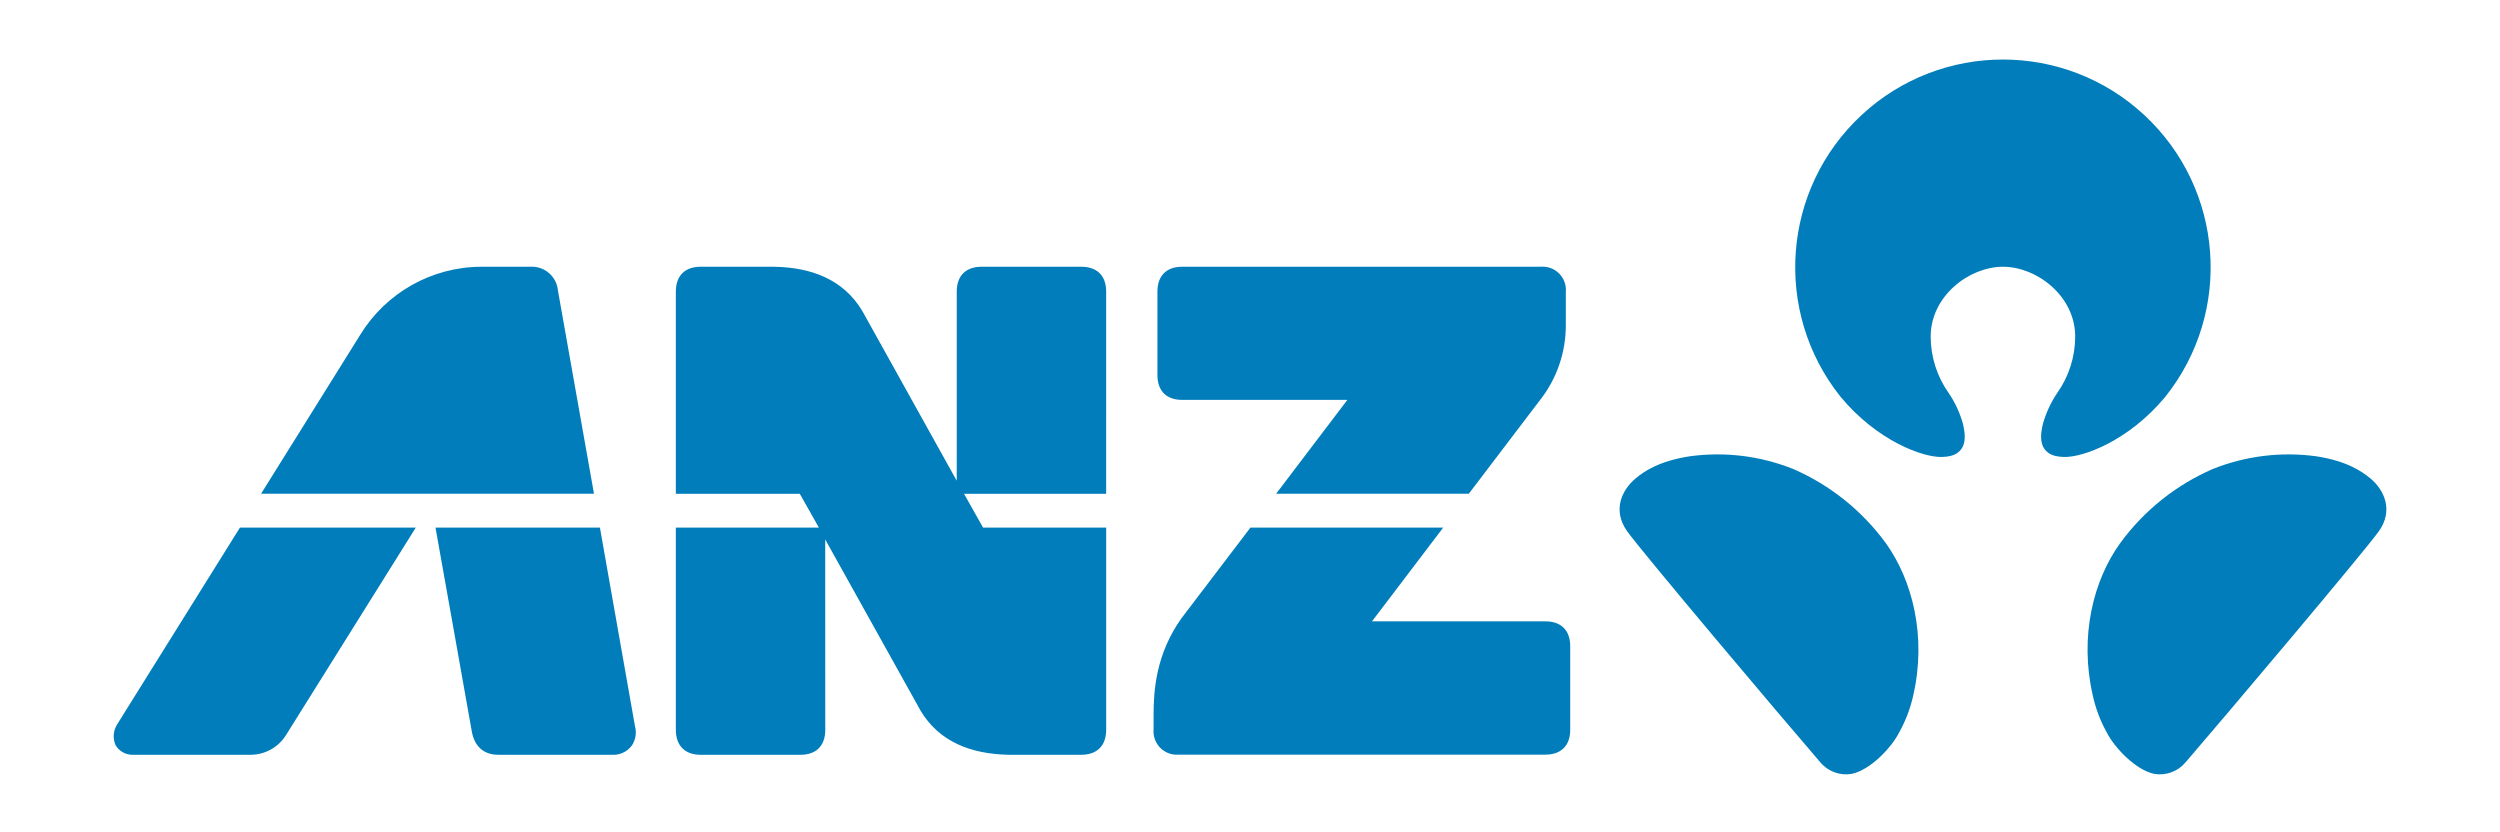
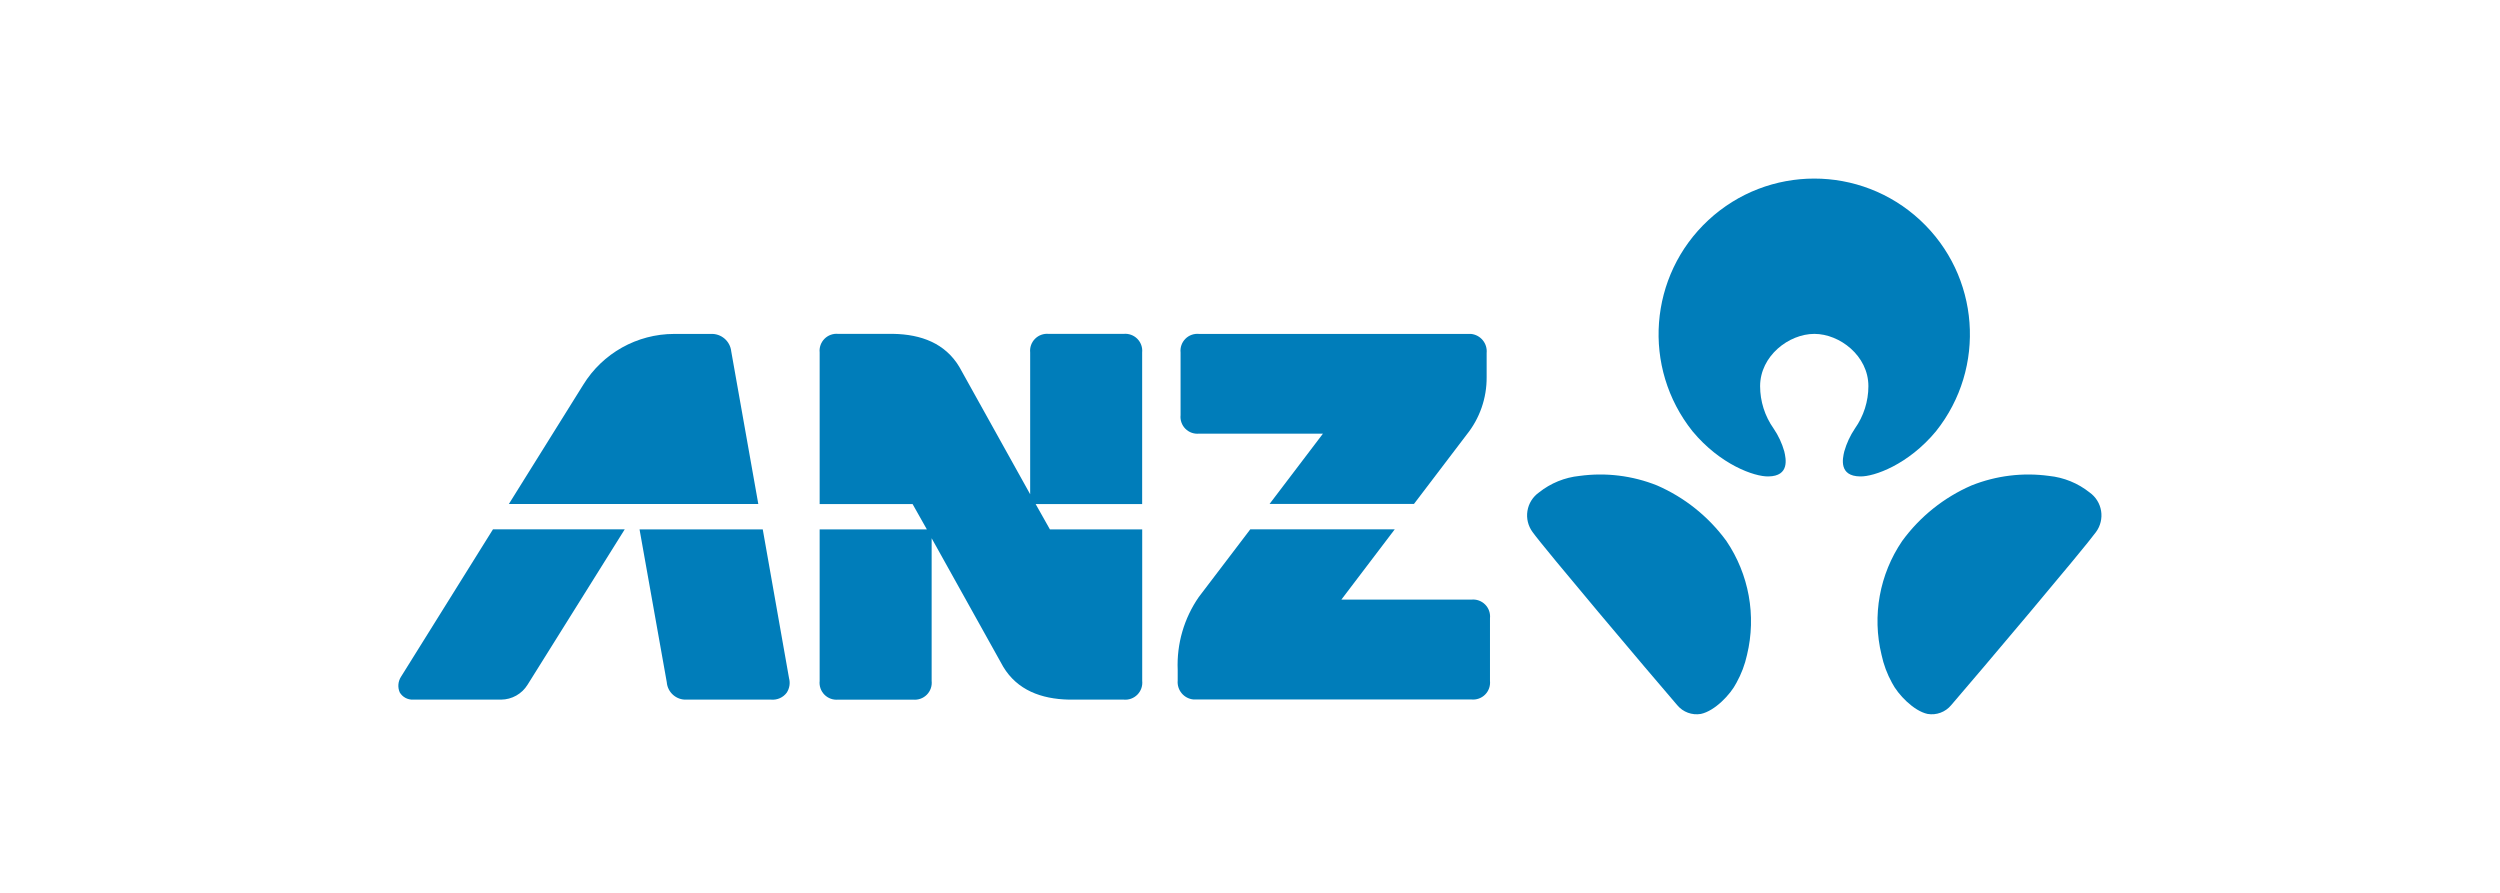
- <svg xmlns="http://www.w3.org/2000/svg" viewBox="0 0 440 146.31">
-   <path d="M352.533,46.947c5.939,0,12.7,5.156,12.7,12.277a17.242,17.242,0,0,1-3.162,9.943,18.9,18.9,0,0,0-2.505,5.384c-.408,1.7-1.3,5.808,3.721,5.876,3.269.083,11.315-2.763,17.813-10.6a36.558,36.558,0,1,0-57.169,0c6.508,7.836,14.548,10.682,17.813,10.6,5.025-.068,4.115-4.178,3.725-5.876a18.365,18.365,0,0,0-2.509-5.384,17.271,17.271,0,0,1-3.162-9.943c.015-7.121,6.766-12.277,12.735-12.277m64.635,37.24c-1.5-1.24-4.125-3.05-9.519-3.882a35.94,35.94,0,0,0-18.187,2.233,39.814,39.814,0,0,0-16.3,13.046c-4.747,6.547-7.2,16.432-4.849,26.734a23.843,23.843,0,0,0,2.462,6.567c1.4,2.762,5.111,6.62,8.356,7.316a5.912,5.912,0,0,0,5.55-2.058c6.537-7.573,31.311-36.9,34-40.645,2.637-3.722.914-7.3-1.508-9.311m-101.58-1.649a35.92,35.92,0,0,0-18.182-2.233c-5.394.832-8.045,2.642-9.524,3.882-2.422,2.014-4.159,5.589-1.508,9.311,2.671,3.745,27.439,33.072,33.977,40.645a5.916,5.916,0,0,0,5.555,2.058c3.264-.7,6.956-4.554,8.356-7.316a24.024,24.024,0,0,0,2.481-6.567c2.35-10.3-.146-20.187-4.849-26.734a39.915,39.915,0,0,0-16.306-13.046" style="fill:#007dba" />
-   <path d="M272,109.36H241.467L254,92.861H220.074l-12.087,15.887c-4.519,6.313-4.957,12.685-4.957,17.108v2.5a4.106,4.106,0,0,0,4.446,4.46H272c2.6,0,4.358-1.435,4.358-4.373v-14.7c0-2.957-1.756-4.388-4.358-4.388M98.186,51.073a4.589,4.589,0,0,0-4.8-4.126H84.762A25.077,25.077,0,0,0,63.417,58.9S55.182,72.072,45.954,86.892h58.585Zm96.5.248c0-2.939-1.751-4.374-4.372-4.374H172.746c-2.6,0-4.359,1.435-4.359,4.374V84.612l-16.65-29.93c-3.327-5.516-8.931-7.613-15.468-7.735H123.286c-2.578,0-4.339,1.435-4.339,4.374V86.912h21.821l3.357,5.949H118.947v35.582c0,2.938,1.761,4.4,4.339,4.4H140.9c2.616,0,4.348-1.459,4.348-4.4l-.01-33.5,16.806,30.173c3.294,5.487,8.917,7.583,15.41,7.724h12.862c2.621,0,4.372-1.459,4.372-4.4V92.861H173.018l-3.347-5.949h25.012Zm-89.1,41.54H76.648c.739,4.047,6.075,34.138,6.392,35.888.491,2.71,2.179,4.091,4.654,4.091H107.6a4.083,4.083,0,0,0,3.6-1.614,4.188,4.188,0,0,0,.554-3.435Zm-84.944,34.6a3.89,3.89,0,0,0-.306,3.681,3.445,3.445,0,0,0,3.123,1.7H44.126a7.363,7.363,0,0,0,6.236-3.507L73.175,92.861H42.228c-10.623,17.03-21.324,34.2-21.592,34.6M208.055,70.374h29.088L224.6,86.892h33.913l12.369-16.27a21.267,21.267,0,0,0,4.7-13.518V51.437a4.1,4.1,0,0,0-4.431-4.49h-63.1c-2.6,0-4.343,1.435-4.343,4.374v14.7c0,2.928,1.741,4.358,4.343,4.358" style="fill:#007dba" />
+ <svg xmlns="http://www.w3.org/2000/svg" viewBox="0 0 280 100">
+   <path d="M216.828,48.305a17.435,17.435,0,1,0-27.264,0c3.1,3.737,6.938,5.094,8.5,5.055,2.4-.032,1.962-1.992,1.776-2.8a8.748,8.748,0,0,0-1.2-2.568,8.235,8.235,0,0,1-1.508-4.742c.007-3.395,3.226-5.854,6.072-5.855s6.056,2.459,6.056,5.855a8.225,8.225,0,0,1-1.508,4.742,9.026,9.026,0,0,0-1.193,2.568c-.194.811-.62,2.77,1.775,2.8C209.892,53.4,213.729,52.042,216.828,48.305Z" style="fill:#007dba" />
+   <path d="M185.585,54.367h0a17.127,17.127,0,0,0-8.674-1.065,8.679,8.679,0,0,0-4.542,1.851,3.142,3.142,0,0,0-.719,4.441c1.274,1.786,13.086,15.772,16.2,19.384a2.824,2.824,0,0,0,2.649.982c1.557-.334,3.318-2.172,3.986-3.49a11.472,11.472,0,0,0,1.183-3.131,16.037,16.037,0,0,0-2.313-12.75A19.03,19.03,0,0,0,185.585,54.367Z" style="fill:#007dba" />
+   <path d="M234.032,55.153h0a8.712,8.712,0,0,0-4.54-1.851,17.14,17.14,0,0,0-8.674,1.065,18.978,18.978,0,0,0-7.773,6.222,15.954,15.954,0,0,0-2.313,12.75A11.386,11.386,0,0,0,211.9,76.47c.668,1.318,2.438,3.158,3.985,3.49a2.822,2.822,0,0,0,2.647-.982c3.118-3.612,14.933-17.6,16.215-19.384A3.147,3.147,0,0,0,234.032,55.153Z" style="fill:#007dba" />
+   <path d="M44.916,75.791h0a1.859,1.859,0,0,0-.146,1.756,1.647,1.647,0,0,0,1.49.811h9.856a3.513,3.513,0,0,0,2.974-1.673l10.88-17.4H55.213C50.147,67.412,45.043,75.6,44.916,75.791Z" style="fill:#007dba" />
+   <path d="M81.9,39.363A2.188,2.188,0,0,0,79.611,37.4H75.5a11.96,11.96,0,0,0-10.18,5.7s-3.927,6.284-8.328,13.349H84.93Z" style="fill:#007dba" />
+   <path d="M134.295,48.568h13.876l-5.982,7.876h16.173l5.9-7.759a10.143,10.143,0,0,0,2.242-6.447v-2.7a1.956,1.956,0,0,0-1.753-2.139,2.061,2.061,0,0,0-.36,0H134.295a1.891,1.891,0,0,0-2.071,2.086V46.49A1.888,1.888,0,0,0,134.295,48.568Z" style="fill:#007dba" />
+   <path d="M164.8,67.156v0H150.233l5.977-7.869H140.03l-5.764,7.577a13.353,13.353,0,0,0-2.364,8.159v1.192a1.958,1.958,0,0,0,1.773,2.127,2.011,2.011,0,0,0,.347,0H164.8a1.9,1.9,0,0,0,2.078-2.085V69.249A1.9,1.9,0,0,0,164.8,67.156Z" style="fill:#007dba" />
+   <path d="M85.429,59.292h-13.8c.353,1.93,2.9,16.281,3.049,17.115A2.122,2.122,0,0,0,76.9,78.359H86.39a1.95,1.95,0,0,0,1.717-.77,2,2,0,0,0,.264-1.638Z" style="fill:#007dba" />
+   <path d="M115.992,56.453h11.929V39.481a1.9,1.9,0,0,0-2.085-2.086h-8.378a1.9,1.9,0,0,0-2.079,2.086V55.356l-7.941-14.274c-1.586-2.631-4.259-3.631-7.376-3.689H93.871a1.9,1.9,0,0,0-2.07,2.086V56.453h10.407l1.6,2.837H91.8V76.26a1.9,1.9,0,0,0,2.07,2.1h8.4a1.9,1.9,0,0,0,2.074-2.1l0-15.977,8.015,14.39c1.571,2.617,4.253,3.616,7.349,3.684h6.134a1.906,1.906,0,0,0,2.085-2.1V59.29H117.589Z" style="fill:#007dba" />
</svg>
